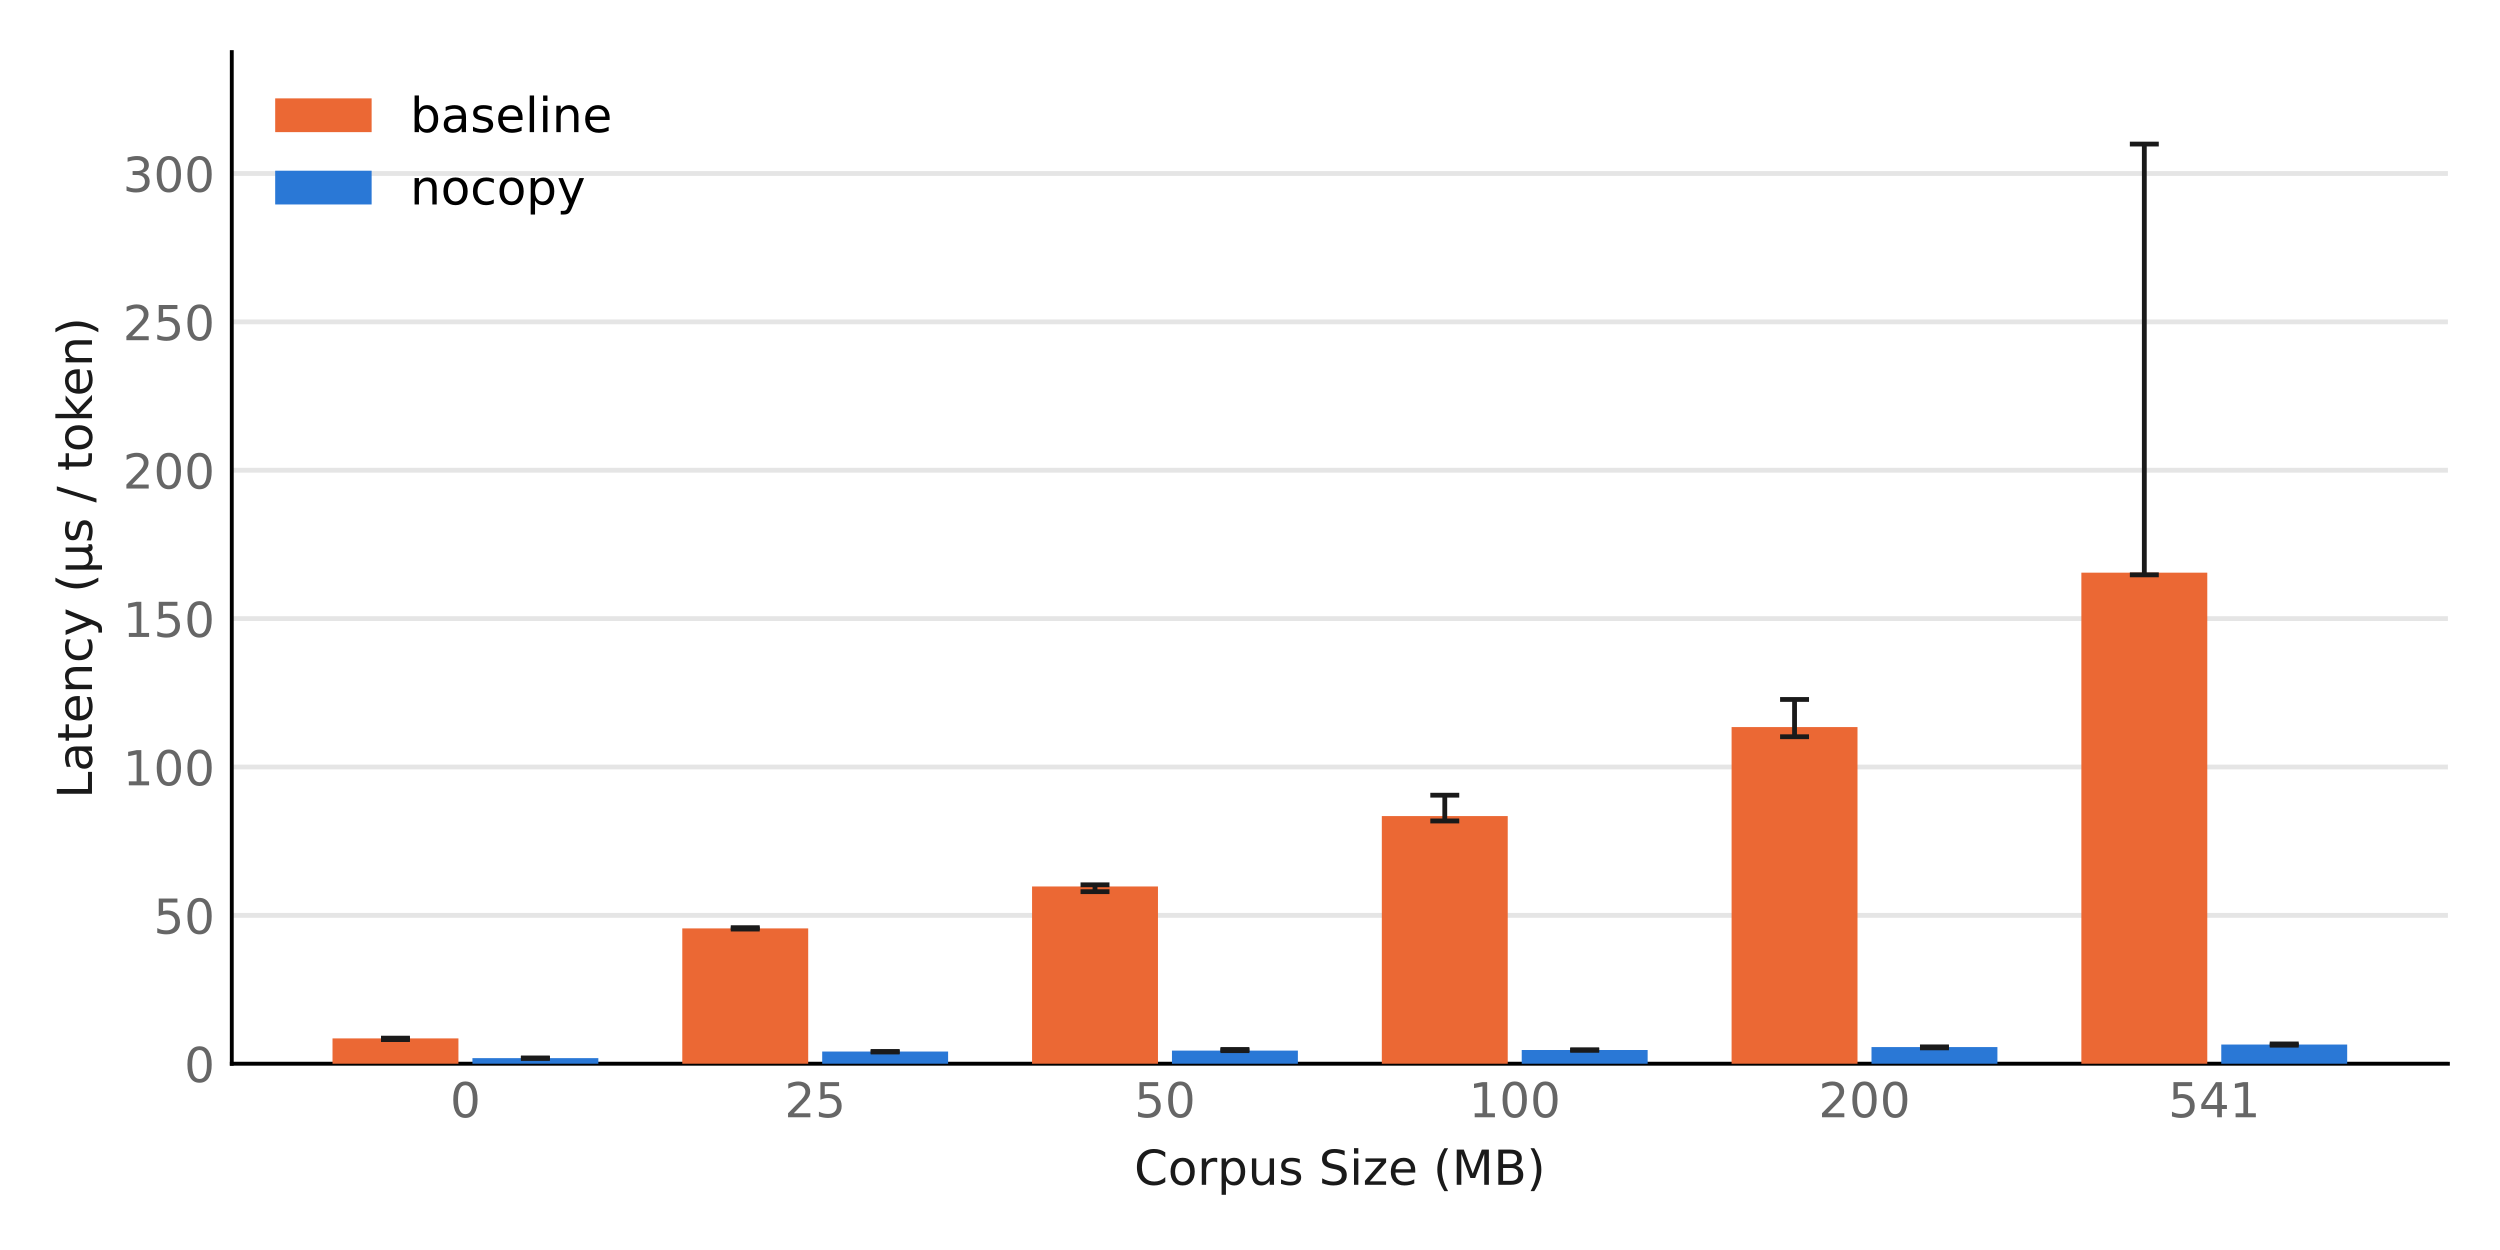
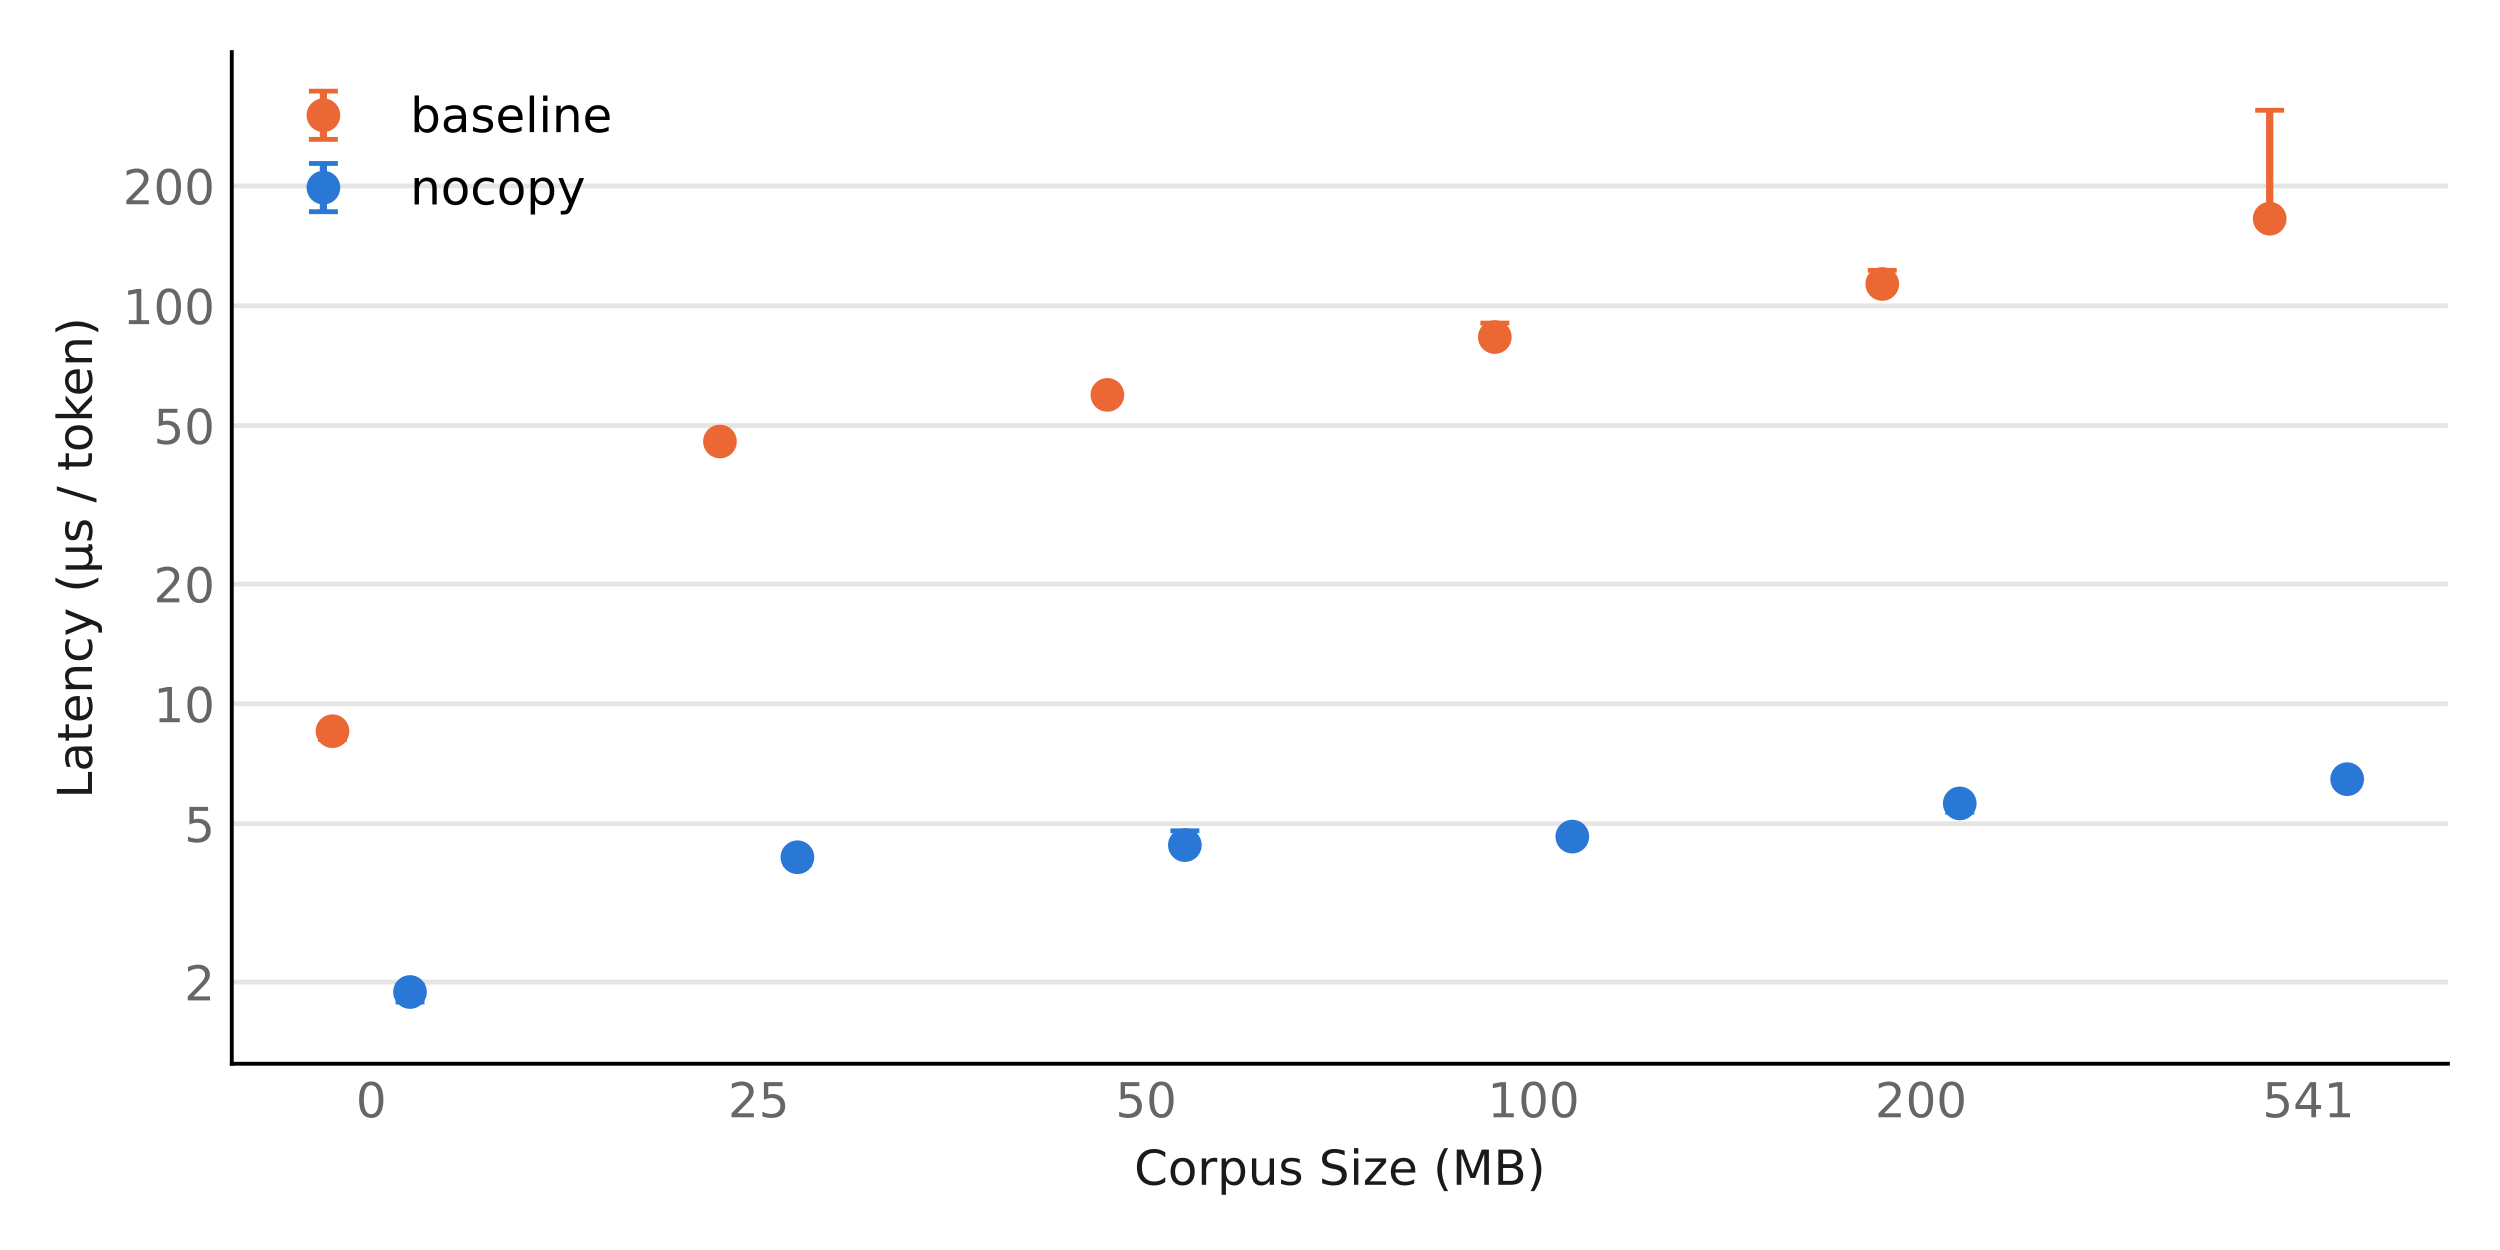
<svg xmlns="http://www.w3.org/2000/svg" xmlns:xlink="http://www.w3.org/1999/xlink" width="518.4pt" height="259.2pt" viewBox="0 0 518.4 259.2" version="1.1">
  <defs>
    <style type="text/css">*{stroke-linejoin: round; stroke-linecap: butt}</style>
  </defs>
  <g id="figure_1">
    <g id="patch_1">
      <path d="M 0 259.2  L 518.4 259.2  L 518.4 0  L 0 0  z " style="fill: #ffffff" />
    </g>
    <g id="axes_1">
      <g id="patch_2">
        <path d="M 48.062 220.578  L 507.6 220.578  L 507.6 10.8  L 48.062 10.8  z " style="fill: #ffffff" />
      </g>
      <g id="matplotlib.axis_1">
        <g id="xtick_1">
          <g id="line2d_1" />
          <g id="text_1">
-             <g style="fill: #666666" transform="translate(93.32982 231.6753) scale(0.1 -0.1)">
+             <g style="fill: #666666" transform="translate(73.80304 231.6753) scale(0.1 -0.1)">
              <defs>
                <path id="DejaVuSans-13" d="M 2034 4250  Q 1547 4250 1301 3770  Q 1056 3291 1056 2328  Q 1056 1369 1301 889  Q 1547 409 2034 409  Q 2525 409 2770 889  Q 3016 1369 3016 2328  Q 3016 3291 2770 3770  Q 2525 4250 2034 4250  z M 2034 4750  Q 2819 4750 3233 4129  Q 3647 3509 3647 2328  Q 3647 1150 3233 529  Q 2819 -91 2034 -91  Q 1250 -91 836 529  Q 422 1150 422 2328  Q 422 3509 836 4129  Q 1250 4750 2034 4750  z " transform="scale(0.015625)" />
              </defs>
              <use xlink:href="#DejaVuSans-13" />
            </g>
          </g>
        </g>
        <g id="xtick_2">
          <g id="line2d_2" />
          <g id="text_2">
-             <g style="fill: #666666" transform="translate(162.6766 231.6753) scale(0.1 -0.1)">
+             <g style="fill: #666666" transform="translate(150.9605 231.6753) scale(0.1 -0.1)">
              <defs>
                <path id="DejaVuSans-15" d="M 1228 531  L 3431 531  L 3431 0  L 469 0  L 469 531  Q 828 903 1448 1529  Q 2069 2156 2228 2338  Q 2531 2678 2651 2914  Q 2772 3150 2772 3378  Q 2772 3750 2511 3984  Q 2250 4219 1831 4219  Q 1534 4219 1204 4116  Q 875 4013 500 3803  L 500 4441  Q 881 4594 1212 4672  Q 1544 4750 1819 4750  Q 2544 4750 2975 4387  Q 3406 4025 3406 3419  Q 3406 3131 3298 2873  Q 3191 2616 2906 2266  Q 2828 2175 2409 1742  Q 1991 1309 1228 531  z " transform="scale(0.015625)" />
                <path id="DejaVuSans-18" d="M 691 4666  L 3169 4666  L 3169 4134  L 1269 4134  L 1269 2991  Q 1406 3038 1543 3061  Q 1681 3084 1819 3084  Q 2600 3084 3056 2656  Q 3513 2228 3513 1497  Q 3513 744 3044 326  Q 2575 -91 1722 -91  Q 1428 -91 1123 -41  Q 819 9 494 109  L 494 744  Q 775 591 1075 516  Q 1375 441 1709 441  Q 2250 441 2565 725  Q 2881 1009 2881 1497  Q 2881 1984 2565 2268  Q 2250 2553 1709 2553  Q 1456 2553 1204 2497  Q 953 2441 691 2322  L 691 4666  z " transform="scale(0.015625)" />
              </defs>
              <use xlink:href="#DejaVuSans-15" />
              <use xlink:href="#DejaVuSans-18" transform="translate(63.625 0)" />
            </g>
          </g>
        </g>
        <g id="xtick_3">
          <g id="line2d_3" />
          <g id="text_3">
-             <g style="fill: #666666" transform="translate(235.2047 231.6753) scale(0.1 -0.1)">
+             <g style="fill: #666666" transform="translate(231.2993 231.6753) scale(0.1 -0.1)">
              <use xlink:href="#DejaVuSans-18" />
              <use xlink:href="#DejaVuSans-13" transform="translate(63.625 0)" />
            </g>
          </g>
        </g>
        <g id="xtick_4">
          <g id="line2d_4" />
          <g id="text_4">
-             <g style="fill: #666666" transform="translate(304.5514 231.6753) scale(0.1 -0.1)">
+             <g style="fill: #666666" transform="translate(308.4568 231.6753) scale(0.1 -0.1)">
              <defs>
                <path id="DejaVuSans-14" d="M 794 531  L 1825 531  L 1825 4091  L 703 3866  L 703 4441  L 1819 4666  L 2450 4666  L 2450 531  L 3481 531  L 3481 0  L 794 0  L 794 531  z " transform="scale(0.015625)" />
              </defs>
              <use xlink:href="#DejaVuSans-14" />
              <use xlink:href="#DejaVuSans-13" transform="translate(63.625 0)" />
              <use xlink:href="#DejaVuSans-13" transform="translate(127.25 0)" />
            </g>
          </g>
        </g>
        <g id="xtick_5">
          <g id="line2d_5" />
          <g id="text_5">
-             <g style="fill: #666666" transform="translate(377.0795 231.6753) scale(0.1 -0.1)">
+             <g style="fill: #666666" transform="translate(388.7955 231.6753) scale(0.1 -0.1)">
              <use xlink:href="#DejaVuSans-15" />
              <use xlink:href="#DejaVuSans-13" transform="translate(63.625 0)" />
              <use xlink:href="#DejaVuSans-13" transform="translate(127.25 0)" />
            </g>
          </g>
        </g>
        <g id="xtick_6">
          <g id="line2d_6" />
          <g id="text_6">
-             <g style="fill: #666666" transform="translate(449.6075 231.6753) scale(0.1 -0.1)">
+             <g style="fill: #666666" transform="translate(469.1343 231.6753) scale(0.1 -0.1)">
              <defs>
                <path id="DejaVuSans-17" d="M 2419 4116  L 825 1625  L 2419 1625  L 2419 4116  z M 2253 4666  L 3047 4666  L 3047 1625  L 3713 1625  L 3713 1100  L 3047 1100  L 3047 0  L 2419 0  L 2419 1100  L 313 1100  L 313 1709  L 2253 4666  z " transform="scale(0.015625)" />
              </defs>
              <use xlink:href="#DejaVuSans-18" />
              <use xlink:href="#DejaVuSans-17" transform="translate(63.625 0)" />
              <use xlink:href="#DejaVuSans-14" transform="translate(127.25 0)" />
            </g>
          </g>
        </g>
        <g id="text_7">
          <g style="fill: #1a1a1a" transform="translate(235.189 245.6761) scale(0.1 -0.1)">
            <defs>
              <path id="DejaVuSans-26" d="M 4122 4306  L 4122 3641  Q 3803 3938 3442 4084  Q 3081 4231 2675 4231  Q 1875 4231 1450 3742  Q 1025 3253 1025 2328  Q 1025 1406 1450 917  Q 1875 428 2675 428  Q 3081 428 3442 575  Q 3803 722 4122 1019  L 4122 359  Q 3791 134 3420 21  Q 3050 -91 2638 -91  Q 1578 -91 968 557  Q 359 1206 359 2328  Q 359 3453 968 4101  Q 1578 4750 2638 4750  Q 3056 4750 3426 4639  Q 3797 4528 4122 4306  z " transform="scale(0.015625)" />
              <path id="DejaVuSans-52" d="M 1959 3097  Q 1497 3097 1228 2736  Q 959 2375 959 1747  Q 959 1119 1226 758  Q 1494 397 1959 397  Q 2419 397 2687 759  Q 2956 1122 2956 1747  Q 2956 2369 2687 2733  Q 2419 3097 1959 3097  z M 1959 3584  Q 2709 3584 3137 3096  Q 3566 2609 3566 1747  Q 3566 888 3137 398  Q 2709 -91 1959 -91  Q 1206 -91 779 398  Q 353 888 353 1747  Q 353 2609 779 3096  Q 1206 3584 1959 3584  z " transform="scale(0.015625)" />
              <path id="DejaVuSans-55" d="M 2631 2963  Q 2534 3019 2420 3045  Q 2306 3072 2169 3072  Q 1681 3072 1420 2755  Q 1159 2438 1159 1844  L 1159 0  L 581 0  L 581 3500  L 1159 3500  L 1159 2956  Q 1341 3275 1631 3429  Q 1922 3584 2338 3584  Q 2397 3584 2469 3576  Q 2541 3569 2628 3553  L 2631 2963  z " transform="scale(0.015625)" />
              <path id="DejaVuSans-53" d="M 1159 525  L 1159 -1331  L 581 -1331  L 581 3500  L 1159 3500  L 1159 2969  Q 1341 3281 1617 3432  Q 1894 3584 2278 3584  Q 2916 3584 3314 3078  Q 3713 2572 3713 1747  Q 3713 922 3314 415  Q 2916 -91 2278 -91  Q 1894 -91 1617 61  Q 1341 213 1159 525  z M 3116 1747  Q 3116 2381 2855 2742  Q 2594 3103 2138 3103  Q 1681 3103 1420 2742  Q 1159 2381 1159 1747  Q 1159 1113 1420 752  Q 1681 391 2138 391  Q 2594 391 2855 752  Q 3116 1113 3116 1747  z " transform="scale(0.015625)" />
              <path id="DejaVuSans-58" d="M 544 1381  L 544 3500  L 1119 3500  L 1119 1403  Q 1119 906 1312 657  Q 1506 409 1894 409  Q 2359 409 2629 706  Q 2900 1003 2900 1516  L 2900 3500  L 3475 3500  L 3475 0  L 2900 0  L 2900 538  Q 2691 219 2414 64  Q 2138 -91 1772 -91  Q 1169 -91 856 284  Q 544 659 544 1381  z M 1991 3584  L 1991 3584  z " transform="scale(0.015625)" />
              <path id="DejaVuSans-56" d="M 2834 3397  L 2834 2853  Q 2591 2978 2328 3040  Q 2066 3103 1784 3103  Q 1356 3103 1142 2972  Q 928 2841 928 2578  Q 928 2378 1081 2264  Q 1234 2150 1697 2047  L 1894 2003  Q 2506 1872 2764 1633  Q 3022 1394 3022 966  Q 3022 478 2636 193  Q 2250 -91 1575 -91  Q 1294 -91 989 -36  Q 684 19 347 128  L 347 722  Q 666 556 975 473  Q 1284 391 1588 391  Q 1994 391 2212 530  Q 2431 669 2431 922  Q 2431 1156 2273 1281  Q 2116 1406 1581 1522  L 1381 1569  Q 847 1681 609 1914  Q 372 2147 372 2553  Q 372 3047 722 3315  Q 1072 3584 1716 3584  Q 2034 3584 2315 3537  Q 2597 3491 2834 3397  z " transform="scale(0.015625)" />
              <path id="DejaVuSans-3" transform="scale(0.015625)" />
              <path id="DejaVuSans-36" d="M 3425 4513  L 3425 3897  Q 3066 4069 2747 4153  Q 2428 4238 2131 4238  Q 1616 4238 1336 4038  Q 1056 3838 1056 3469  Q 1056 3159 1242 3001  Q 1428 2844 1947 2747  L 2328 2669  Q 3034 2534 3370 2195  Q 3706 1856 3706 1288  Q 3706 609 3251 259  Q 2797 -91 1919 -91  Q 1588 -91 1214 -16  Q 841 59 441 206  L 441 856  Q 825 641 1194 531  Q 1563 422 1919 422  Q 2459 422 2753 634  Q 3047 847 3047 1241  Q 3047 1584 2836 1778  Q 2625 1972 2144 2069  L 1759 2144  Q 1053 2284 737 2584  Q 422 2884 422 3419  Q 422 4038 858 4394  Q 1294 4750 2059 4750  Q 2388 4750 2728 4690  Q 3069 4631 3425 4513  z " transform="scale(0.015625)" />
              <path id="DejaVuSans-4c" d="M 603 3500  L 1178 3500  L 1178 0  L 603 0  L 603 3500  z M 603 4863  L 1178 4863  L 1178 4134  L 603 4134  L 603 4863  z " transform="scale(0.015625)" />
              <path id="DejaVuSans-5d" d="M 353 3500  L 3084 3500  L 3084 2975  L 922 459  L 3084 459  L 3084 0  L 275 0  L 275 525  L 2438 3041  L 353 3041  L 353 3500  z " transform="scale(0.015625)" />
              <path id="DejaVuSans-48" d="M 3597 1894  L 3597 1613  L 953 1613  Q 991 1019 1311 708  Q 1631 397 2203 397  Q 2534 397 2845 478  Q 3156 559 3463 722  L 3463 178  Q 3153 47 2828 -22  Q 2503 -91 2169 -91  Q 1331 -91 842 396  Q 353 884 353 1716  Q 353 2575 817 3079  Q 1281 3584 2069 3584  Q 2775 3584 3186 3129  Q 3597 2675 3597 1894  z M 3022 2063  Q 3016 2534 2758 2815  Q 2500 3097 2075 3097  Q 1594 3097 1305 2825  Q 1016 2553 972 2059  L 3022 2063  z " transform="scale(0.015625)" />
              <path id="DejaVuSans-b" d="M 1984 4856  Q 1566 4138 1362 3434  Q 1159 2731 1159 2009  Q 1159 1288 1364 580  Q 1569 -128 1984 -844  L 1484 -844  Q 1016 -109 783 600  Q 550 1309 550 2009  Q 550 2706 781 3412  Q 1013 4119 1484 4856  L 1984 4856  z " transform="scale(0.015625)" />
              <path id="DejaVuSans-30" d="M 628 4666  L 1569 4666  L 2759 1491  L 3956 4666  L 4897 4666  L 4897 0  L 4281 0  L 4281 4097  L 3078 897  L 2444 897  L 1241 4097  L 1241 0  L 628 0  L 628 4666  z " transform="scale(0.015625)" />
              <path id="DejaVuSans-25" d="M 1259 2228  L 1259 519  L 2272 519  Q 2781 519 3026 730  Q 3272 941 3272 1375  Q 3272 1813 3026 2020  Q 2781 2228 2272 2228  L 1259 2228  z M 1259 4147  L 1259 2741  L 2194 2741  Q 2656 2741 2882 2914  Q 3109 3088 3109 3444  Q 3109 3797 2882 3972  Q 2656 4147 2194 4147  L 1259 4147  z M 628 4666  L 2241 4666  Q 2963 4666 3353 4366  Q 3744 4066 3744 3513  Q 3744 3084 3544 2831  Q 3344 2578 2956 2516  Q 3422 2416 3680 2098  Q 3938 1781 3938 1306  Q 3938 681 3513 340  Q 3088 0 2303 0  L 628 0  L 628 4666  z " transform="scale(0.015625)" />
              <path id="DejaVuSans-c" d="M 513 4856  L 1013 4856  Q 1481 4119 1714 3412  Q 1947 2706 1947 2009  Q 1947 1309 1714 600  Q 1481 -109 1013 -844  L 513 -844  Q 928 -128 1133 580  Q 1338 1288 1338 2009  Q 1338 2731 1133 3434  Q 928 4138 513 4856  z " transform="scale(0.015625)" />
            </defs>
            <use xlink:href="#DejaVuSans-26" />
            <use xlink:href="#DejaVuSans-52" transform="translate(69.82812 0)" />
            <use xlink:href="#DejaVuSans-55" transform="translate(131.0156 0)" />
            <use xlink:href="#DejaVuSans-53" transform="translate(172.125 0)" />
            <use xlink:href="#DejaVuSans-58" transform="translate(235.6094 0)" />
            <use xlink:href="#DejaVuSans-56" transform="translate(298.9844 0)" />
            <use xlink:href="#DejaVuSans-3" transform="translate(351.0781 0)" />
            <use xlink:href="#DejaVuSans-36" transform="translate(382.8594 0)" />
            <use xlink:href="#DejaVuSans-4c" transform="translate(446.3438 0)" />
            <use xlink:href="#DejaVuSans-5d" transform="translate(474.125 0)" />
            <use xlink:href="#DejaVuSans-48" transform="translate(526.6094 0)" />
            <use xlink:href="#DejaVuSans-3" transform="translate(588.1406 0)" />
            <use xlink:href="#DejaVuSans-b" transform="translate(619.9219 0)" />
            <use xlink:href="#DejaVuSans-30" transform="translate(658.9375 0)" />
            <use xlink:href="#DejaVuSans-25" transform="translate(745.2188 0)" />
            <use xlink:href="#DejaVuSans-c" transform="translate(813.8281 0)" />
          </g>
        </g>
      </g>
      <g id="matplotlib.axis_2">
        <g id="ytick_1">
          <g id="line2d_7">
-             <path d="M 48.062 220.578  L 507.6 220.578  " clip-path="url(#pfff4200ea1)" style="fill: none; stroke: #e5e5e5; stroke-linecap: square" />
+             <path d="M 48.062 203.647  L 507.6 203.647  " clip-path="url(#pfff4200ea1)" style="fill: none; stroke: #e5e5e5; stroke-linecap: square" />
          </g>
          <g id="line2d_8" />
          <g id="text_8">
-             <g style="fill: #666666" transform="translate(38.19984 224.3765) scale(0.1 -0.1)">
-               <use xlink:href="#DejaVuSans-13" />
+             <g style="fill: #666666" transform="translate(38.19984 207.4456) scale(0.1 -0.1)">
+               <use xlink:href="#DejaVuSans-15" />
            </g>
          </g>
        </g>
        <g id="ytick_2">
          <g id="line2d_9">
-             <path d="M 48.062 189.81  L 507.6 189.81  " clip-path="url(#pfff4200ea1)" style="fill: none; stroke: #e5e5e5; stroke-linecap: square" />
+             <path d="M 48.062 170.8  L 507.6 170.8  " clip-path="url(#pfff4200ea1)" style="fill: none; stroke: #e5e5e5; stroke-linecap: square" />
          </g>
          <g id="line2d_10" />
          <g id="text_9">
-             <g style="fill: #666666" transform="translate(31.83734 193.6093) scale(0.1 -0.1)">
+             <g style="fill: #666666" transform="translate(38.19984 174.5988) scale(0.1 -0.1)">
              <use xlink:href="#DejaVuSans-18" />
-               <use xlink:href="#DejaVuSans-13" transform="translate(63.625 0)" />
            </g>
          </g>
        </g>
        <g id="ytick_3">
          <g id="line2d_11">
-             <path d="M 48.062 159.043  L 507.6 159.043  " clip-path="url(#pfff4200ea1)" style="fill: none; stroke: #e5e5e5; stroke-linecap: square" />
+             <path d="M 48.062 145.952  L 507.6 145.952  " clip-path="url(#pfff4200ea1)" style="fill: none; stroke: #e5e5e5; stroke-linecap: square" />
          </g>
          <g id="line2d_12" />
          <g id="text_10">
-             <g style="fill: #666666" transform="translate(25.47484 162.8422) scale(0.1 -0.1)">
+             <g style="fill: #666666" transform="translate(31.83734 149.7512) scale(0.1 -0.1)">
              <use xlink:href="#DejaVuSans-14" />
              <use xlink:href="#DejaVuSans-13" transform="translate(63.625 0)" />
-               <use xlink:href="#DejaVuSans-13" transform="translate(127.25 0)" />
            </g>
          </g>
        </g>
        <g id="ytick_4">
          <g id="line2d_13">
-             <path d="M 48.062 128.276  L 507.6 128.276  " clip-path="url(#pfff4200ea1)" style="fill: none; stroke: #e5e5e5; stroke-linecap: square" />
+             <path d="M 48.062 121.105  L 507.6 121.105  " clip-path="url(#pfff4200ea1)" style="fill: none; stroke: #e5e5e5; stroke-linecap: square" />
          </g>
          <g id="line2d_14" />
          <g id="text_11">
-             <g style="fill: #666666" transform="translate(25.47484 132.075) scale(0.1 -0.1)">
-               <use xlink:href="#DejaVuSans-14" />
-               <use xlink:href="#DejaVuSans-18" transform="translate(63.625 0)" />
-               <use xlink:href="#DejaVuSans-13" transform="translate(127.25 0)" />
+             <g style="fill: #666666" transform="translate(31.83734 124.9036) scale(0.1 -0.1)">
+               <use xlink:href="#DejaVuSans-15" />
+               <use xlink:href="#DejaVuSans-13" transform="translate(63.625 0)" />
            </g>
          </g>
        </g>
        <g id="ytick_5">
          <g id="line2d_15">
-             <path d="M 48.062 97.509  L 507.6 97.509  " clip-path="url(#pfff4200ea1)" style="fill: none; stroke: #e5e5e5; stroke-linecap: square" />
+             <path d="M 48.062 88.258  L 507.6 88.258  " clip-path="url(#pfff4200ea1)" style="fill: none; stroke: #e5e5e5; stroke-linecap: square" />
          </g>
          <g id="line2d_16" />
          <g id="text_12">
-             <g style="fill: #666666" transform="translate(25.47484 101.3078) scale(0.1 -0.1)">
-               <use xlink:href="#DejaVuSans-15" />
-               <use xlink:href="#DejaVuSans-13" transform="translate(63.625 0)" />
-               <use xlink:href="#DejaVuSans-13" transform="translate(127.25 0)" />
+             <g style="fill: #666666" transform="translate(31.83734 92.05682) scale(0.1 -0.1)">
+               <use xlink:href="#DejaVuSans-18" />
+               <use xlink:href="#DejaVuSans-13" transform="translate(63.625 0)" />
            </g>
          </g>
        </g>
        <g id="ytick_6">
          <g id="line2d_17">
-             <path d="M 48.062 66.742  L 507.6 66.742  " clip-path="url(#pfff4200ea1)" style="fill: none; stroke: #e5e5e5; stroke-linecap: square" />
+             <path d="M 48.062 63.41  L 507.6 63.41  " clip-path="url(#pfff4200ea1)" style="fill: none; stroke: #e5e5e5; stroke-linecap: square" />
          </g>
          <g id="line2d_18" />
          <g id="text_13">
-             <g style="fill: #666666" transform="translate(25.47484 70.54067) scale(0.1 -0.1)">
-               <use xlink:href="#DejaVuSans-15" />
-               <use xlink:href="#DejaVuSans-18" transform="translate(63.625 0)" />
+             <g style="fill: #666666" transform="translate(25.47484 67.20921) scale(0.1 -0.1)">
+               <use xlink:href="#DejaVuSans-14" />
+               <use xlink:href="#DejaVuSans-13" transform="translate(63.625 0)" />
              <use xlink:href="#DejaVuSans-13" transform="translate(127.25 0)" />
            </g>
          </g>
        </g>
        <g id="ytick_7">
          <g id="line2d_19">
-             <path d="M 48.062 35.975  L 507.6 35.975  " clip-path="url(#pfff4200ea1)" style="fill: none; stroke: #e5e5e5; stroke-linecap: square" />
+             <path d="M 48.062 38.563  L 507.6 38.563  " clip-path="url(#pfff4200ea1)" style="fill: none; stroke: #e5e5e5; stroke-linecap: square" />
          </g>
          <g id="line2d_20" />
          <g id="text_14">
-             <g style="fill: #666666" transform="translate(25.47484 39.7735) scale(0.1 -0.1)">
-               <defs>
-                 <path id="DejaVuSans-16" d="M 2597 2516  Q 3050 2419 3304 2112  Q 3559 1806 3559 1356  Q 3559 666 3084 287  Q 2609 -91 1734 -91  Q 1441 -91 1130 -33  Q 819 25 488 141  L 488 750  Q 750 597 1062 519  Q 1375 441 1716 441  Q 2309 441 2620 675  Q 2931 909 2931 1356  Q 2931 1769 2642 2001  Q 2353 2234 1838 2234  L 1294 2234  L 1294 2753  L 1863 2753  Q 2328 2753 2575 2939  Q 2822 3125 2822 3475  Q 2822 3834 2567 4026  Q 2313 4219 1838 4219  Q 1578 4219 1281 4162  Q 984 4106 628 3988  L 628 4550  Q 988 4650 1302 4700  Q 1616 4750 1894 4750  Q 2613 4750 3031 4423  Q 3450 4097 3450 3541  Q 3450 3153 3228 2886  Q 3006 2619 2597 2516  z " transform="scale(0.015625)" />
-               </defs>
-               <use xlink:href="#DejaVuSans-16" />
+             <g style="fill: #666666" transform="translate(25.47484 42.36159) scale(0.1 -0.1)">
+               <use xlink:href="#DejaVuSans-15" />
              <use xlink:href="#DejaVuSans-13" transform="translate(63.625 0)" />
              <use xlink:href="#DejaVuSans-13" transform="translate(127.25 0)" />
            </g>
          </g>
+         </g>
+         <g id="ytick_8">
+           <g id="line2d_21" />
+         </g>
+         <g id="ytick_9">
+           <g id="line2d_22" />
+         </g>
+         <g id="ytick_10">
+           <g id="line2d_23" />
+         </g>
+         <g id="ytick_11">
+           <g id="line2d_24" />
+         </g>
+         <g id="ytick_12">
+           <g id="line2d_25" />
+         </g>
+         <g id="ytick_13">
+           <g id="line2d_26" />
+         </g>
+         <g id="ytick_14">
+           <g id="line2d_27" />
+         </g>
+         <g id="ytick_15">
+           <g id="line2d_28" />
+         </g>
+         <g id="ytick_16">
+           <g id="line2d_29" />
+         </g>
+         <g id="ytick_17">
+           <g id="line2d_30" />
+         </g>
+         <g id="ytick_18">
+           <g id="line2d_31" />
+         </g>
+         <g id="ytick_19">
+           <g id="line2d_32" />
+         </g>
+         <g id="ytick_20">
+           <g id="line2d_33" />
+         </g>
+         <g id="ytick_21">
+           <g id="line2d_34" />
        </g>
        <g id="text_15">
          <g style="fill: #1a1a1a" transform="translate(19.0725 165.574) rotate(-90) scale(0.1 -0.1)">
            <defs>
              <path id="DejaVuSans-2f" d="M 628 4666  L 1259 4666  L 1259 531  L 3531 531  L 3531 0  L 628 0  L 628 4666  z " transform="scale(0.015625)" />
              <path id="DejaVuSans-44" d="M 2194 1759  Q 1497 1759 1228 1600  Q 959 1441 959 1056  Q 959 750 1161 570  Q 1363 391 1709 391  Q 2188 391 2477 730  Q 2766 1069 2766 1631  L 2766 1759  L 2194 1759  z M 3341 1997  L 3341 0  L 2766 0  L 2766 531  Q 2569 213 2275 61  Q 1981 -91 1556 -91  Q 1019 -91 701 211  Q 384 513 384 1019  Q 384 1609 779 1909  Q 1175 2209 1959 2209  L 2766 2209  L 2766 2266  Q 2766 2663 2505 2880  Q 2244 3097 1772 3097  Q 1472 3097 1187 3025  Q 903 2953 641 2809  L 641 3341  Q 956 3463 1253 3523  Q 1550 3584 1831 3584  Q 2591 3584 2966 3190  Q 3341 2797 3341 1997  z " transform="scale(0.015625)" />
              <path id="DejaVuSans-57" d="M 1172 4494  L 1172 3500  L 2356 3500  L 2356 3053  L 1172 3053  L 1172 1153  Q 1172 725 1289 603  Q 1406 481 1766 481  L 2356 481  L 2356 0  L 1766 0  Q 1100 0 847 248  Q 594 497 594 1153  L 594 3053  L 172 3053  L 172 3500  L 594 3500  L 594 4494  L 1172 4494  z " transform="scale(0.015625)" />
              <path id="DejaVuSans-51" d="M 3513 2113  L 3513 0  L 2938 0  L 2938 2094  Q 2938 2591 2744 2837  Q 2550 3084 2163 3084  Q 1697 3084 1428 2787  Q 1159 2491 1159 1978  L 1159 0  L 581 0  L 581 3500  L 1159 3500  L 1159 2956  Q 1366 3272 1645 3428  Q 1925 3584 2291 3584  Q 2894 3584 3203 3211  Q 3513 2838 3513 2113  z " transform="scale(0.015625)" />
              <path id="DejaVuSans-46" d="M 3122 3366  L 3122 2828  Q 2878 2963 2633 3030  Q 2388 3097 2138 3097  Q 1578 3097 1268 2742  Q 959 2388 959 1747  Q 959 1106 1268 751  Q 1578 397 2138 397  Q 2388 397 2633 464  Q 2878 531 3122 666  L 3122 134  Q 2881 22 2623 -34  Q 2366 -91 2075 -91  Q 1284 -91 818 406  Q 353 903 353 1747  Q 353 2603 823 3093  Q 1294 3584 2113 3584  Q 2378 3584 2631 3529  Q 2884 3475 3122 3366  z " transform="scale(0.015625)" />
              <path id="DejaVuSans-5c" d="M 2059 -325  Q 1816 -950 1584 -1140  Q 1353 -1331 966 -1331  L 506 -1331  L 506 -850  L 844 -850  Q 1081 -850 1212 -737  Q 1344 -625 1503 -206  L 1606 56  L 191 3500  L 800 3500  L 1894 763  L 2988 3500  L 3597 3500  L 2059 -325  z " transform="scale(0.015625)" />
              <path id="DejaVuSans-77" d="M 544 -1331  L 544 3500  L 1119 3500  L 1119 1325  Q 1119 872 1334 640  Q 1550 409 1972 409  Q 2434 409 2667 671  Q 2900 934 2900 1459  L 2900 3500  L 3475 3500  L 3475 806  Q 3475 619 3529 530  Q 3584 441 3700 441  Q 3728 441 3778 458  Q 3828 475 3916 513  L 3916 50  Q 3788 -22 3673 -56  Q 3559 -91 3450 -91  Q 3234 -91 3106 31  Q 2978 153 2931 403  Q 2775 156 2548 32  Q 2322 -91 2016 -91  Q 1697 -91 1473 31  Q 1250 153 1119 397  L 1119 -1331  L 544 -1331  z " transform="scale(0.015625)" />
              <path id="DejaVuSans-12" d="M 1625 4666  L 2156 4666  L 531 -594  L 0 -594  L 1625 4666  z " transform="scale(0.015625)" />
              <path id="DejaVuSans-4e" d="M 581 4863  L 1159 4863  L 1159 1991  L 2875 3500  L 3609 3500  L 1753 1863  L 3688 0  L 2938 0  L 1159 1709  L 1159 0  L 581 0  L 581 4863  z " transform="scale(0.015625)" />
            </defs>
            <use xlink:href="#DejaVuSans-2f" />
            <use xlink:href="#DejaVuSans-44" transform="translate(55.71875 0)" />
            <use xlink:href="#DejaVuSans-57" transform="translate(117 0)" />
            <use xlink:href="#DejaVuSans-48" transform="translate(156.2031 0)" />
            <use xlink:href="#DejaVuSans-51" transform="translate(217.7344 0)" />
            <use xlink:href="#DejaVuSans-46" transform="translate(281.1094 0)" />
            <use xlink:href="#DejaVuSans-5c" transform="translate(336.0938 0)" />
            <use xlink:href="#DejaVuSans-3" transform="translate(395.2812 0)" />
            <use xlink:href="#DejaVuSans-b" transform="translate(427.0625 0)" />
            <use xlink:href="#DejaVuSans-77" transform="translate(466.0781 0)" />
            <use xlink:href="#DejaVuSans-56" transform="translate(529.7031 0)" />
            <use xlink:href="#DejaVuSans-3" transform="translate(581.7969 0)" />
            <use xlink:href="#DejaVuSans-12" transform="translate(613.5781 0)" />
            <use xlink:href="#DejaVuSans-3" transform="translate(647.2656 0)" />
            <use xlink:href="#DejaVuSans-57" transform="translate(679.0469 0)" />
            <use xlink:href="#DejaVuSans-52" transform="translate(718.25 0)" />
            <use xlink:href="#DejaVuSans-4e" transform="translate(779.4375 0)" />
            <use xlink:href="#DejaVuSans-48" transform="translate(833.7812 0)" />
            <use xlink:href="#DejaVuSans-51" transform="translate(895.3125 0)" />
            <use xlink:href="#DejaVuSans-c" transform="translate(958.6875 0)" />
          </g>
        </g>
      </g>
      <g id="patch_3">
        <path d="M 48.062 220.578  L 48.062 10.8  " style="fill: none; stroke: #000000; stroke-width: 0.8; stroke-linejoin: miter; stroke-linecap: square" />
      </g>
      <g id="patch_4">
        <path d="M 48.062 220.578  L 507.6 220.578  " style="fill: none; stroke: #000000; stroke-width: 0.8; stroke-linejoin: miter; stroke-linecap: square" />
      </g>
-       <g id="patch_5">
-         <path d="M 68.95 220.578  L 95.061 220.578  L 95.061 215.324  L 68.95 215.324  z " clip-path="url(#pfff4200ea1)" style="fill: #eb6834" />
-       </g>
-       <g id="patch_6">
-         <path d="M 141.478 220.578  L 167.589 220.578  L 167.589 192.511  L 141.478 192.511  z " clip-path="url(#pfff4200ea1)" style="fill: #eb6834" />
-       </g>
-       <g id="patch_7">
-         <path d="M 214.006 220.578  L 240.117 220.578  L 240.117 183.823  L 214.006 183.823  z " clip-path="url(#pfff4200ea1)" style="fill: #eb6834" />
-       </g>
-       <g id="patch_8">
-         <path d="M 286.535 220.578  L 312.645 220.578  L 312.645 169.221  L 286.535 169.221  z " clip-path="url(#pfff4200ea1)" style="fill: #eb6834" />
-       </g>
-       <g id="patch_9">
-         <path d="M 359.063 220.578  L 385.173 220.578  L 385.173 150.761  L 359.063 150.761  z " clip-path="url(#pfff4200ea1)" style="fill: #eb6834" />
-       </g>
-       <g id="patch_10">
-         <path d="M 431.591 220.578  L 457.701 220.578  L 457.701 118.749  L 431.591 118.749  z " clip-path="url(#pfff4200ea1)" style="fill: #eb6834" />
-       </g>
-       <g id="patch_11">
-         <path d="M 97.962 220.578  L 124.072 220.578  L 124.072 219.416  L 97.962 219.416  z " clip-path="url(#pfff4200ea1)" style="fill: #2a78d6" />
-       </g>
-       <g id="patch_12">
-         <path d="M 170.49 220.578  L 196.6 220.578  L 196.6 218.044  L 170.49 218.044  z " clip-path="url(#pfff4200ea1)" style="fill: #2a78d6" />
-       </g>
-       <g id="patch_13">
-         <path d="M 243.018 220.578  L 269.128 220.578  L 269.128 217.859  L 243.018 217.859  z " clip-path="url(#pfff4200ea1)" style="fill: #2a78d6" />
-       </g>
-       <g id="patch_14">
-         <path d="M 315.546 220.578  L 341.656 220.578  L 341.656 217.722  L 315.546 217.722  z " clip-path="url(#pfff4200ea1)" style="fill: #2a78d6" />
-       </g>
-       <g id="patch_15">
-         <path d="M 388.074 220.578  L 414.184 220.578  L 414.184 217.118  L 388.074 217.118  z " clip-path="url(#pfff4200ea1)" style="fill: #2a78d6" />
-       </g>
-       <g id="patch_16">
-         <path d="M 460.602 220.578  L 486.712 220.578  L 486.712 216.597  L 460.602 216.597  z " clip-path="url(#pfff4200ea1)" style="fill: #2a78d6" />
-       </g>
      <g id="LineCollection_1">
-         <path d="M 82.005 215.568  L 82.005 215.27  " clip-path="url(#pfff4200ea1)" style="fill: none; stroke: #1a1a1a" />
-         <path d="M 154.534 192.65  L 154.534 192.359  " clip-path="url(#pfff4200ea1)" style="fill: none; stroke: #1a1a1a" />
-         <path d="M 227.062 184.898  L 227.062 183.47  " clip-path="url(#pfff4200ea1)" style="fill: none; stroke: #1a1a1a" />
-         <path d="M 299.59 170.237  L 299.59 164.89  " clip-path="url(#pfff4200ea1)" style="fill: none; stroke: #1a1a1a" />
-         <path d="M 372.118 152.77  L 372.118 145.038  " clip-path="url(#pfff4200ea1)" style="fill: none; stroke: #1a1a1a" />
-         <path d="M 444.646 119.196  L 444.646 29.871  " clip-path="url(#pfff4200ea1)" style="fill: none; stroke: #1a1a1a" />
-       </g>
-       <g id="line2d_21">
+         <path d="M 68.95 153.327  L 68.95 151.252  " clip-path="url(#pfff4200ea1)" style="fill: none; stroke: #eb6834; stroke-width: 1.5" />
+         <path d="M 149.289 91.729  L 149.289 91.358  " clip-path="url(#pfff4200ea1)" style="fill: none; stroke: #eb6834; stroke-width: 1.5" />
+         <path d="M 229.628 82.948  L 229.628 81.541  " clip-path="url(#pfff4200ea1)" style="fill: none; stroke: #eb6834; stroke-width: 1.5" />
+         <path d="M 309.967 70.608  L 309.967 66.989  " clip-path="url(#pfff4200ea1)" style="fill: none; stroke: #eb6834; stroke-width: 1.5" />
+         <path d="M 390.305 59.93  L 390.305 56.059  " clip-path="url(#pfff4200ea1)" style="fill: none; stroke: #eb6834; stroke-width: 1.5" />
+         <path d="M 470.644 45.512  L 470.644 22.862  " clip-path="url(#pfff4200ea1)" style="fill: none; stroke: #eb6834; stroke-width: 1.5" />
+       </g>
+       <g id="line2d_35">
        <defs>
-           <path id="m936a6cdfe4" d="M 3 0  L -3 -0  " style="stroke: #1a1a1a" />
+           <path id="m0385297eec" d="M 3 0  L -3 -0  " style="stroke: #eb6834" />
        </defs>
        <g clip-path="url(#pfff4200ea1)">
-           <use xlink:href="#m936a6cdfe4" x="82.005" y="215.568" style="fill: #1f77b4; stroke: #1a1a1a" />
-           <use xlink:href="#m936a6cdfe4" x="154.534" y="192.65" style="fill: #1f77b4; stroke: #1a1a1a" />
-           <use xlink:href="#m936a6cdfe4" x="227.062" y="184.898" style="fill: #1f77b4; stroke: #1a1a1a" />
-           <use xlink:href="#m936a6cdfe4" x="299.59" y="170.237" style="fill: #1f77b4; stroke: #1a1a1a" />
-           <use xlink:href="#m936a6cdfe4" x="372.118" y="152.77" style="fill: #1f77b4; stroke: #1a1a1a" />
-           <use xlink:href="#m936a6cdfe4" x="444.646" y="119.196" style="fill: #1f77b4; stroke: #1a1a1a" />
-         </g>
-       </g>
-       <g id="line2d_22">
-         <g clip-path="url(#pfff4200ea1)">
-           <use xlink:href="#m936a6cdfe4" x="82.005" y="215.27" style="fill: #1f77b4; stroke: #1a1a1a" />
-           <use xlink:href="#m936a6cdfe4" x="154.534" y="192.359" style="fill: #1f77b4; stroke: #1a1a1a" />
-           <use xlink:href="#m936a6cdfe4" x="227.062" y="183.47" style="fill: #1f77b4; stroke: #1a1a1a" />
-           <use xlink:href="#m936a6cdfe4" x="299.59" y="164.89" style="fill: #1f77b4; stroke: #1a1a1a" />
-           <use xlink:href="#m936a6cdfe4" x="372.118" y="145.038" style="fill: #1f77b4; stroke: #1a1a1a" />
-           <use xlink:href="#m936a6cdfe4" x="444.646" y="29.871" style="fill: #1f77b4; stroke: #1a1a1a" />
+           <use xlink:href="#m0385297eec" x="68.95" y="153.327" style="fill: #eb6834; stroke: #eb6834" />
+           <use xlink:href="#m0385297eec" x="149.289" y="91.729" style="fill: #eb6834; stroke: #eb6834" />
+           <use xlink:href="#m0385297eec" x="229.628" y="82.948" style="fill: #eb6834; stroke: #eb6834" />
+           <use xlink:href="#m0385297eec" x="309.967" y="70.608" style="fill: #eb6834; stroke: #eb6834" />
+           <use xlink:href="#m0385297eec" x="390.305" y="59.93" style="fill: #eb6834; stroke: #eb6834" />
+           <use xlink:href="#m0385297eec" x="470.644" y="45.512" style="fill: #eb6834; stroke: #eb6834" />
+         </g>
+       </g>
+       <g id="line2d_36">
+         <g clip-path="url(#pfff4200ea1)">
+           <use xlink:href="#m0385297eec" x="68.95" y="151.252" style="fill: #eb6834; stroke: #eb6834" />
+           <use xlink:href="#m0385297eec" x="149.289" y="91.358" style="fill: #eb6834; stroke: #eb6834" />
+           <use xlink:href="#m0385297eec" x="229.628" y="81.541" style="fill: #eb6834; stroke: #eb6834" />
+           <use xlink:href="#m0385297eec" x="309.967" y="66.989" style="fill: #eb6834; stroke: #eb6834" />
+           <use xlink:href="#m0385297eec" x="390.305" y="56.059" style="fill: #eb6834; stroke: #eb6834" />
+           <use xlink:href="#m0385297eec" x="470.644" y="22.862" style="fill: #eb6834; stroke: #eb6834" />
        </g>
      </g>
      <g id="LineCollection_2">
-         <path d="M 111.017 219.481  L 111.017 219.368  " clip-path="url(#pfff4200ea1)" style="fill: none; stroke: #1a1a1a" />
-         <path d="M 183.545 218.146  L 183.545 218.037  " clip-path="url(#pfff4200ea1)" style="fill: none; stroke: #1a1a1a" />
-         <path d="M 256.073 217.863  L 256.073 217.625  " clip-path="url(#pfff4200ea1)" style="fill: none; stroke: #1a1a1a" />
-         <path d="M 328.601 217.783  L 328.601 217.692  " clip-path="url(#pfff4200ea1)" style="fill: none; stroke: #1a1a1a" />
-         <path d="M 401.129 217.29  L 401.129 217.078  " clip-path="url(#pfff4200ea1)" style="fill: none; stroke: #1a1a1a" />
-         <path d="M 473.657 216.737  L 473.657 216.477  " clip-path="url(#pfff4200ea1)" style="fill: none; stroke: #1a1a1a" />
-       </g>
-       <g id="line2d_23">
-         <g clip-path="url(#pfff4200ea1)">
-           <use xlink:href="#m936a6cdfe4" x="111.017" y="219.481" style="fill: #1f77b4; stroke: #1a1a1a" />
-           <use xlink:href="#m936a6cdfe4" x="183.545" y="218.146" style="fill: #1f77b4; stroke: #1a1a1a" />
-           <use xlink:href="#m936a6cdfe4" x="256.073" y="217.863" style="fill: #1f77b4; stroke: #1a1a1a" />
-           <use xlink:href="#m936a6cdfe4" x="328.601" y="217.783" style="fill: #1f77b4; stroke: #1a1a1a" />
-           <use xlink:href="#m936a6cdfe4" x="401.129" y="217.29" style="fill: #1f77b4; stroke: #1a1a1a" />
-           <use xlink:href="#m936a6cdfe4" x="473.657" y="216.737" style="fill: #1f77b4; stroke: #1a1a1a" />
-         </g>
-       </g>
-       <g id="line2d_24">
-         <g clip-path="url(#pfff4200ea1)">
-           <use xlink:href="#m936a6cdfe4" x="111.017" y="219.368" style="fill: #1f77b4; stroke: #1a1a1a" />
-           <use xlink:href="#m936a6cdfe4" x="183.545" y="218.037" style="fill: #1f77b4; stroke: #1a1a1a" />
-           <use xlink:href="#m936a6cdfe4" x="256.073" y="217.625" style="fill: #1f77b4; stroke: #1a1a1a" />
-           <use xlink:href="#m936a6cdfe4" x="328.601" y="217.692" style="fill: #1f77b4; stroke: #1a1a1a" />
-           <use xlink:href="#m936a6cdfe4" x="401.129" y="217.078" style="fill: #1f77b4; stroke: #1a1a1a" />
-           <use xlink:href="#m936a6cdfe4" x="473.657" y="216.477" style="fill: #1f77b4; stroke: #1a1a1a" />
+         <path d="M 85.018 207.792  L 85.018 204.26  " clip-path="url(#pfff4200ea1)" style="fill: none; stroke: #2a78d6; stroke-width: 1.5" />
+         <path d="M 165.357 179.235  L 165.357 177.668  " clip-path="url(#pfff4200ea1)" style="fill: none; stroke: #2a78d6; stroke-width: 1.5" />
+         <path d="M 245.696 175.291  L 245.696 172.273  " clip-path="url(#pfff4200ea1)" style="fill: none; stroke: #2a78d6; stroke-width: 1.5" />
+         <path d="M 326.034 174.248  L 326.034 173.096  " clip-path="url(#pfff4200ea1)" style="fill: none; stroke: #2a78d6; stroke-width: 1.5" />
+         <path d="M 406.373 168.424  L 406.373 166.182  " clip-path="url(#pfff4200ea1)" style="fill: none; stroke: #2a78d6; stroke-width: 1.5" />
+         <path d="M 486.712 162.848  L 486.712 160.506  " clip-path="url(#pfff4200ea1)" style="fill: none; stroke: #2a78d6; stroke-width: 1.5" />
+       </g>
+       <g id="line2d_37">
+         <defs>
+           <path id="md5783f1387" d="M 3 0  L -3 -0  " style="stroke: #2a78d6" />
+         </defs>
+         <g clip-path="url(#pfff4200ea1)">
+           <use xlink:href="#md5783f1387" x="85.018" y="207.792" style="fill: #2a78d6; stroke: #2a78d6" />
+           <use xlink:href="#md5783f1387" x="165.357" y="179.235" style="fill: #2a78d6; stroke: #2a78d6" />
+           <use xlink:href="#md5783f1387" x="245.696" y="175.291" style="fill: #2a78d6; stroke: #2a78d6" />
+           <use xlink:href="#md5783f1387" x="326.034" y="174.248" style="fill: #2a78d6; stroke: #2a78d6" />
+           <use xlink:href="#md5783f1387" x="406.373" y="168.424" style="fill: #2a78d6; stroke: #2a78d6" />
+           <use xlink:href="#md5783f1387" x="486.712" y="162.848" style="fill: #2a78d6; stroke: #2a78d6" />
+         </g>
+       </g>
+       <g id="line2d_38">
+         <g clip-path="url(#pfff4200ea1)">
+           <use xlink:href="#md5783f1387" x="85.018" y="204.26" style="fill: #2a78d6; stroke: #2a78d6" />
+           <use xlink:href="#md5783f1387" x="165.357" y="177.668" style="fill: #2a78d6; stroke: #2a78d6" />
+           <use xlink:href="#md5783f1387" x="245.696" y="172.273" style="fill: #2a78d6; stroke: #2a78d6" />
+           <use xlink:href="#md5783f1387" x="326.034" y="173.096" style="fill: #2a78d6; stroke: #2a78d6" />
+           <use xlink:href="#md5783f1387" x="406.373" y="166.182" style="fill: #2a78d6; stroke: #2a78d6" />
+           <use xlink:href="#md5783f1387" x="486.712" y="160.506" style="fill: #2a78d6; stroke: #2a78d6" />
+         </g>
+       </g>
+       <g id="line2d_39">
+         <defs>
+           <path id="m30a6d5d9bb" d="M 0 3  C 0.796 3 1.559 2.684 2.121 2.121  C 2.684 1.559 3 0.796 3 0  C 3 -0.796 2.684 -1.559 2.121 -2.121  C 1.559 -2.684 0.796 -3 0 -3  C -0.796 -3 -1.559 -2.684 -2.121 -2.121  C -2.684 -1.559 -3 -0.796 -3 0  C -3 0.796 -2.684 1.559 -2.121 2.121  C -1.559 2.684 -0.796 3 0 3  z " style="stroke: #eb6834" />
+         </defs>
+         <g clip-path="url(#pfff4200ea1)">
+           <use xlink:href="#m30a6d5d9bb" x="68.95" y="151.622" style="fill: #eb6834; stroke: #eb6834" />
+           <use xlink:href="#m30a6d5d9bb" x="149.289" y="91.551" style="fill: #eb6834; stroke: #eb6834" />
+           <use xlink:href="#m30a6d5d9bb" x="229.628" y="81.884" style="fill: #eb6834; stroke: #eb6834" />
+           <use xlink:href="#m30a6d5d9bb" x="309.967" y="69.892" style="fill: #eb6834; stroke: #eb6834" />
+           <use xlink:href="#m30a6d5d9bb" x="390.305" y="58.883" style="fill: #eb6834; stroke: #eb6834" />
+           <use xlink:href="#m30a6d5d9bb" x="470.644" y="45.354" style="fill: #eb6834; stroke: #eb6834" />
+         </g>
+       </g>
+       <g id="line2d_40">
+         <defs>
+           <path id="m91204a6e5f" d="M 0 3  C 0.796 3 1.559 2.684 2.121 2.121  C 2.684 1.559 3 0.796 3 0  C 3 -0.796 2.684 -1.559 2.121 -2.121  C 1.559 -2.684 0.796 -3 0 -3  C -0.796 -3 -1.559 -2.684 -2.121 -2.121  C -2.684 -1.559 -3 -0.796 -3 0  C -3 0.796 -2.684 1.559 -2.121 2.121  C -1.559 2.684 -0.796 3 0 3  z " style="stroke: #2a78d6" />
+         </defs>
+         <g clip-path="url(#pfff4200ea1)">
+           <use xlink:href="#m91204a6e5f" x="85.018" y="205.706" style="fill: #2a78d6; stroke: #2a78d6" />
+           <use xlink:href="#m91204a6e5f" x="165.357" y="177.759" style="fill: #2a78d6; stroke: #2a78d6" />
+           <use xlink:href="#m91204a6e5f" x="245.696" y="175.241" style="fill: #2a78d6; stroke: #2a78d6" />
+           <use xlink:href="#m91204a6e5f" x="326.034" y="173.478" style="fill: #2a78d6; stroke: #2a78d6" />
+           <use xlink:href="#m91204a6e5f" x="406.373" y="166.598" style="fill: #2a78d6; stroke: #2a78d6" />
+           <use xlink:href="#m91204a6e5f" x="486.712" y="161.566" style="fill: #2a78d6; stroke: #2a78d6" />
        </g>
      </g>
      <g id="legend_1">
-         <g id="patch_17">
-           <path d="M 57.062 27.398  L 77.062 27.398  L 77.062 20.398  L 57.062 20.398  z " style="fill: #eb6834" />
+         <g id="LineCollection_3">
+           <path d="M 67.062 28.898  L 67.062 18.898  " style="fill: none; stroke: #eb6834; stroke-width: 1.5" />
+         </g>
+         <g id="line2d_41">
+           <g>
+             <use xlink:href="#m0385297eec" x="67.062" y="28.898" style="fill: #eb6834; stroke: #eb6834" />
+           </g>
+         </g>
+         <g id="line2d_42">
+           <g>
+             <use xlink:href="#m0385297eec" x="67.062" y="18.898" style="fill: #eb6834; stroke: #eb6834" />
+           </g>
+         </g>
+         <g id="line2d_43" />
+         <g id="line2d_44">
+           <g>
+             <use xlink:href="#m30a6d5d9bb" x="67.062" y="23.898" style="fill: #eb6834; stroke: #eb6834" />
+           </g>
        </g>
        <g id="text_16">
          <g transform="translate(85.06234 27.39844) scale(0.1 -0.1)">
            <defs>
              <path id="DejaVuSans-45" d="M 3116 1747  Q 3116 2381 2855 2742  Q 2594 3103 2138 3103  Q 1681 3103 1420 2742  Q 1159 2381 1159 1747  Q 1159 1113 1420 752  Q 1681 391 2138 391  Q 2594 391 2855 752  Q 3116 1113 3116 1747  z M 1159 2969  Q 1341 3281 1617 3432  Q 1894 3584 2278 3584  Q 2916 3584 3314 3078  Q 3713 2572 3713 1747  Q 3713 922 3314 415  Q 2916 -91 2278 -91  Q 1894 -91 1617 61  Q 1341 213 1159 525  L 1159 0  L 581 0  L 581 4863  L 1159 4863  L 1159 2969  z " transform="scale(0.015625)" />
              <path id="DejaVuSans-4f" d="M 603 4863  L 1178 4863  L 1178 0  L 603 0  L 603 4863  z " transform="scale(0.015625)" />
            </defs>
            <use xlink:href="#DejaVuSans-45" />
            <use xlink:href="#DejaVuSans-44" transform="translate(63.48438 0)" />
            <use xlink:href="#DejaVuSans-56" transform="translate(124.7656 0)" />
            <use xlink:href="#DejaVuSans-48" transform="translate(176.8594 0)" />
            <use xlink:href="#DejaVuSans-4f" transform="translate(238.3906 0)" />
            <use xlink:href="#DejaVuSans-4c" transform="translate(266.1719 0)" />
            <use xlink:href="#DejaVuSans-51" transform="translate(293.9531 0)" />
            <use xlink:href="#DejaVuSans-48" transform="translate(357.3281 0)" />
          </g>
        </g>
-         <g id="patch_18">
-           <path d="M 57.062 42.399  L 77.062 42.399  L 77.062 35.399  L 57.062 35.399  z " style="fill: #2a78d6" />
+         <g id="LineCollection_4">
+           <path d="M 67.062 43.899  L 67.062 33.899  " style="fill: none; stroke: #2a78d6; stroke-width: 1.5" />
+         </g>
+         <g id="line2d_45">
+           <g>
+             <use xlink:href="#md5783f1387" x="67.062" y="43.899" style="fill: #2a78d6; stroke: #2a78d6" />
+           </g>
+         </g>
+         <g id="line2d_46">
+           <g>
+             <use xlink:href="#md5783f1387" x="67.062" y="33.899" style="fill: #2a78d6; stroke: #2a78d6" />
+           </g>
+         </g>
+         <g id="line2d_47" />
+         <g id="line2d_48">
+           <g>
+             <use xlink:href="#m91204a6e5f" x="67.062" y="38.899" style="fill: #2a78d6; stroke: #2a78d6" />
+           </g>
        </g>
        <g id="text_17">
          <g transform="translate(85.06234 42.39922) scale(0.1 -0.1)">
            <use xlink:href="#DejaVuSans-51" />
            <use xlink:href="#DejaVuSans-52" transform="translate(63.375 0)" />
            <use xlink:href="#DejaVuSans-46" transform="translate(124.5625 0)" />
            <use xlink:href="#DejaVuSans-52" transform="translate(179.5469 0)" />
            <use xlink:href="#DejaVuSans-53" transform="translate(240.7344 0)" />
            <use xlink:href="#DejaVuSans-5c" transform="translate(304.2188 0)" />
          </g>
        </g>
      </g>
    </g>
  </g>
  <defs>
    <clipPath id="pfff4200ea1">
      <rect x="48.062" y="10.8" width="459.538" height="209.778" />
    </clipPath>
  </defs>
</svg>
